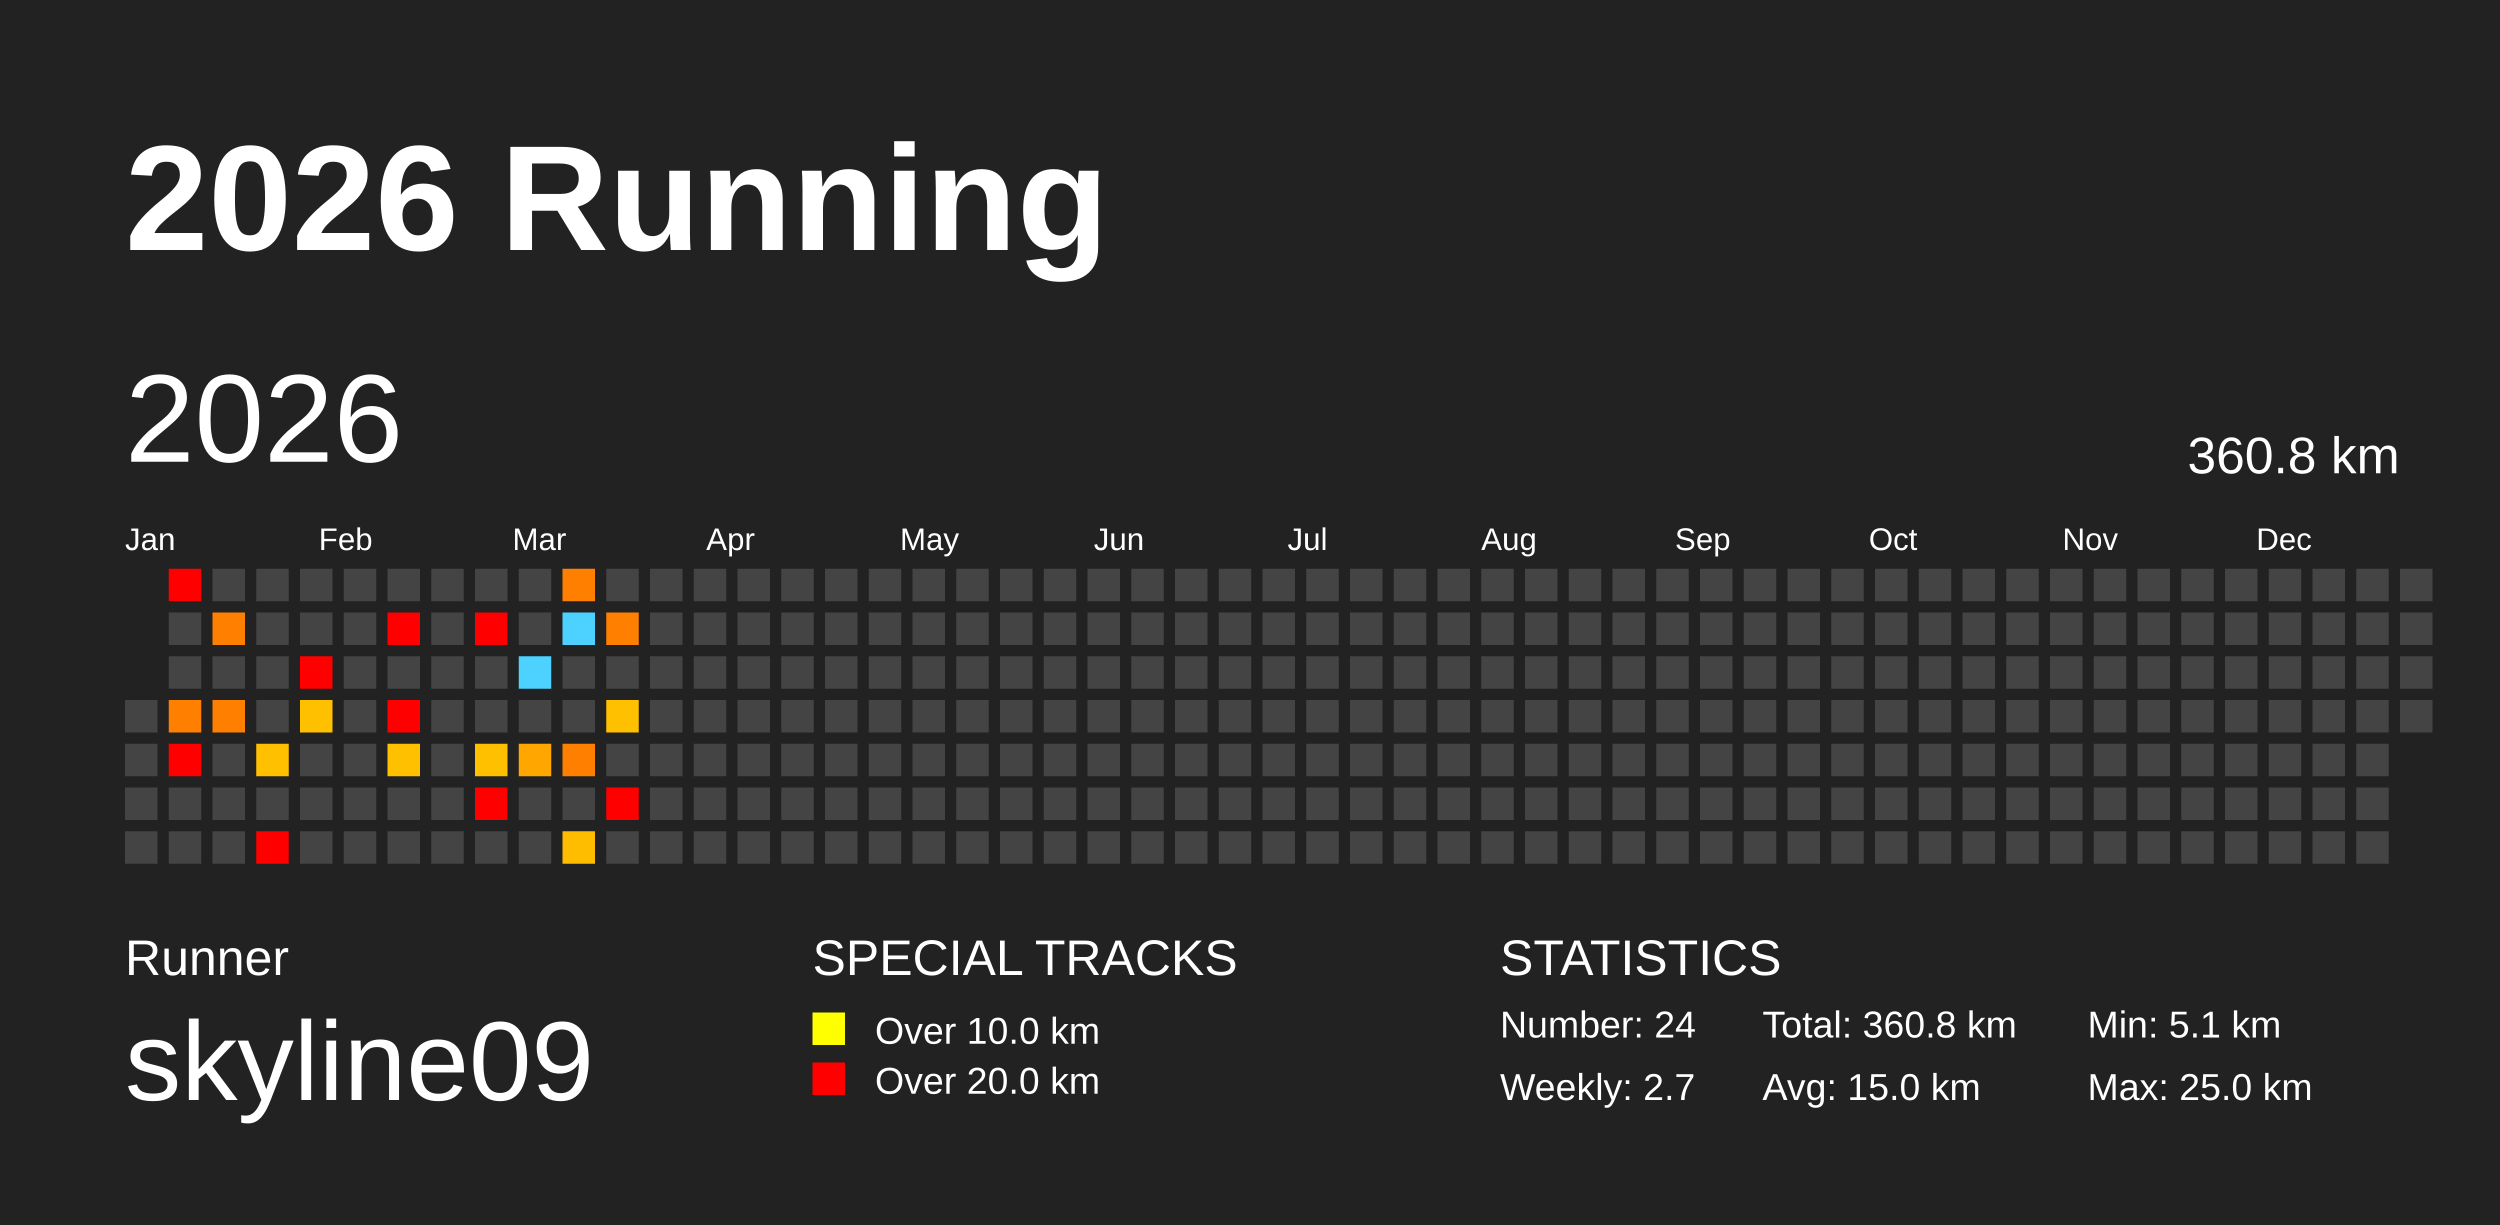
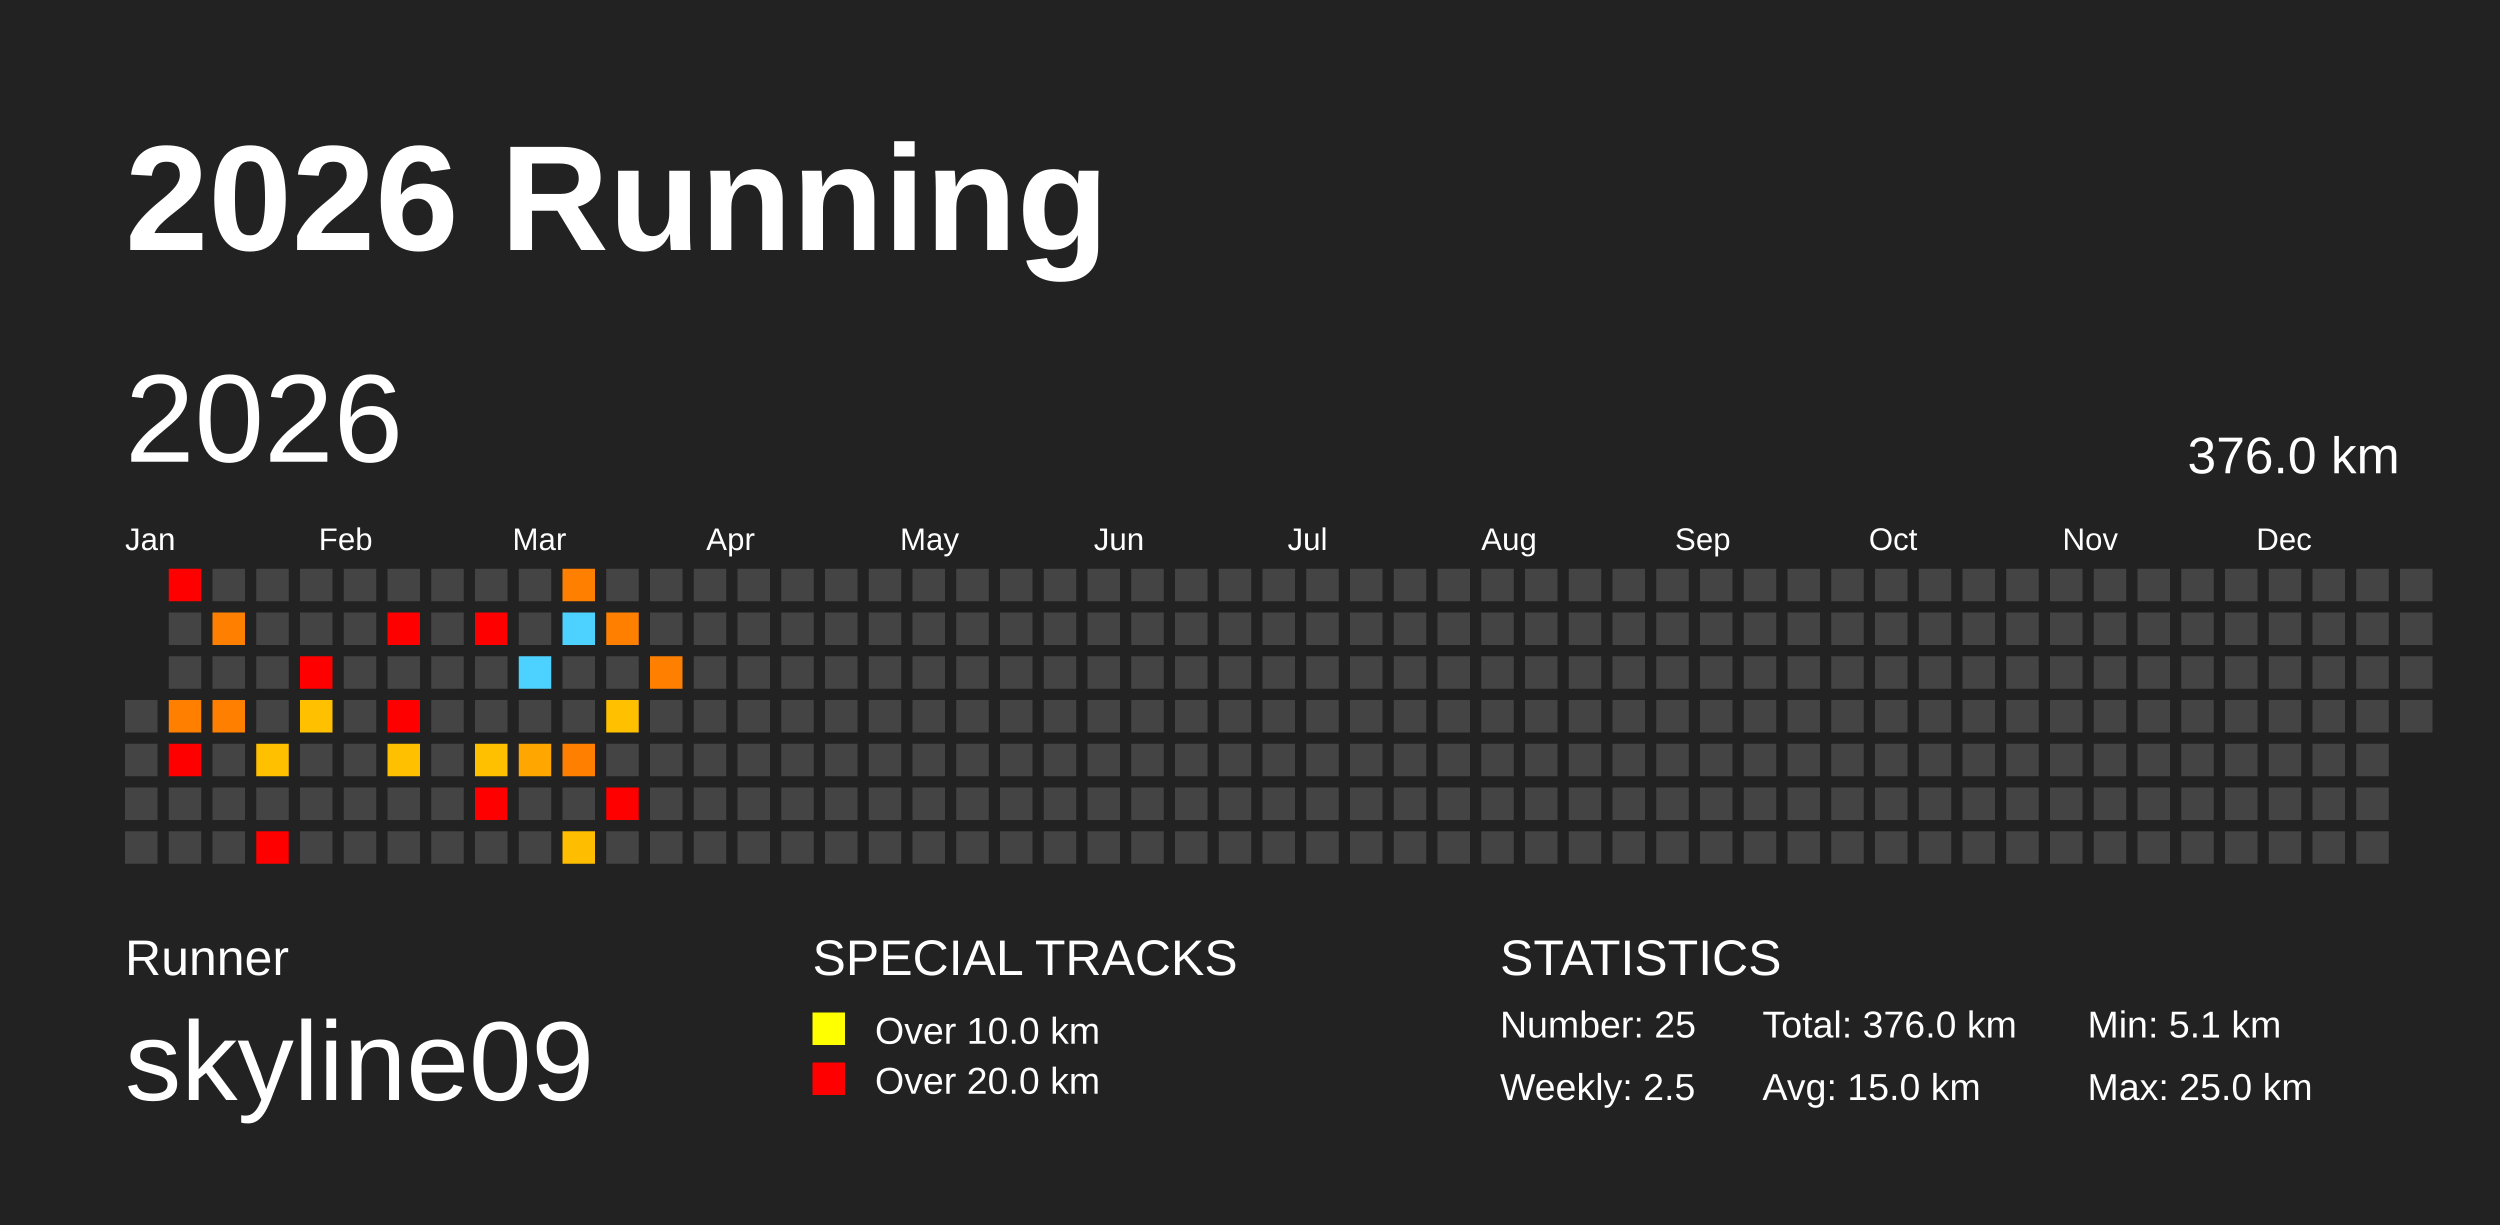
<svg xmlns="http://www.w3.org/2000/svg" baseProfile="full" height="98mm" version="1.1" viewBox="0,0,200,98" width="200mm">
  <defs />
  <rect fill="#222222" height="98" width="200" x="0" y="0" />
  <text fill="#FFFFFF" style="font-size:12px; font-family:Arial; font-weight:bold;" x="10" y="20">2026 Running</text>
  <text fill="#FFFFFF" style="font-size:4px; font-family:Arial" x="10" y="78">Runner</text>
  <text fill="#FFFFFF" style="font-size:9px; font-family:Arial" x="10" y="88">skyline09</text>
  <text fill="#FFFFFF" style="font-size:4px; font-family:Arial" x="65" y="78">SPECIAL TRACKS</text>
  <rect fill="yellow" height="2.6" width="2.6" x="65" y="81" />
  <text fill="#FFFFFF" style="font-size:3px; font-family:Arial" x="70" y="83.5">Over 10.0 km</text>
  <rect fill="red" height="2.6" width="2.6" x="65" y="85" />
  <text fill="#FFFFFF" style="font-size:3px; font-family:Arial" x="70" y="87.5">Over 20.0 km</text>
  <text fill="#FFFFFF" style="font-size:4px; font-family:Arial" x="120" y="78">STATISTICS</text>
-   <text fill="#FFFFFF" style="font-size:3px; font-family:Arial" x="120" y="83">Number: 24</text>
-   <text fill="#FFFFFF" style="font-size:3px; font-family:Arial" x="120" y="88">Weekly: 2.7</text>
-   <text fill="#FFFFFF" style="font-size:3px; font-family:Arial" x="141" y="83">Total: 360.8 km</text>
+   <text fill="#FFFFFF" style="font-size:3px; font-family:Arial" x="120" y="83">Number: 25</text>
+   <text fill="#FFFFFF" style="font-size:3px; font-family:Arial" x="120" y="88">Weekly: 2.5</text>
+   <text fill="#FFFFFF" style="font-size:3px; font-family:Arial" x="141" y="83">Total: 376.0 km</text>
  <text fill="#FFFFFF" style="font-size:3px; font-family:Arial" x="141" y="88">Avg: 15.0 km</text>
  <text fill="#FFFFFF" style="font-size:3px; font-family:Arial" x="167" y="83">Min: 5.1 km</text>
  <text fill="#FFFFFF" style="font-size:3px; font-family:Arial" x="167" y="88">Max: 25.0 km</text>
  <text dominant-baseline="hanging" fill="#FFFFFF" style="font-size:10.0px; font-family:Arial;" x="10" y="30">2026</text>
-   <text dominant-baseline="hanging" fill="#FFFFFF" style="font-size:4.125px; font-family:Arial;" x="175" y="35">360.8 km</text>
+   <text dominant-baseline="hanging" fill="#FFFFFF" style="font-size:4.125px; font-family:Arial;" x="175" y="35">376.0 km</text>
  <text fill="#FFFFFF" style="font-size:2.5px; font-family:Arial" x="10.0" y="44">Jan</text>
  <text fill="#FFFFFF" style="font-size:2.5px; font-family:Arial" x="25.5" y="44">Feb</text>
  <text fill="#FFFFFF" style="font-size:2.5px; font-family:Arial" x="41.0" y="44">Mar</text>
  <text fill="#FFFFFF" style="font-size:2.5px; font-family:Arial" x="56.5" y="44">Apr</text>
  <text fill="#FFFFFF" style="font-size:2.5px; font-family:Arial" x="72.0" y="44">May</text>
  <text fill="#FFFFFF" style="font-size:2.5px; font-family:Arial" x="87.5" y="44">Jun</text>
  <text fill="#FFFFFF" style="font-size:2.5px; font-family:Arial" x="103.0" y="44">Jul</text>
  <text fill="#FFFFFF" style="font-size:2.5px; font-family:Arial" x="118.5" y="44">Aug</text>
  <text fill="#FFFFFF" style="font-size:2.5px; font-family:Arial" x="134.0" y="44">Sep</text>
  <text fill="#FFFFFF" style="font-size:2.5px; font-family:Arial" x="149.5" y="44">Oct</text>
  <text fill="#FFFFFF" style="font-size:2.5px; font-family:Arial" x="165.0" y="44">Nov</text>
  <text fill="#FFFFFF" style="font-size:2.5px; font-family:Arial" x="180.5" y="44">Dec</text>
  <rect fill="#444444" height="2.6" width="2.6" x="10.0" y="56.0" />
  <rect fill="#444444" height="2.6" width="2.6" x="10.0" y="59.5" />
  <rect fill="#444444" height="2.6" width="2.6" x="10.0" y="63.0" />
  <rect fill="#444444" height="2.6" width="2.6" x="10.0" y="66.5" />
  <rect fill="red" height="2.6" width="2.6" x="13.5" y="45.5" />
  <rect fill="#444444" height="2.6" width="2.6" x="13.5" y="49.0" />
  <rect fill="#444444" height="2.6" width="2.6" x="13.5" y="52.5" />
  <rect fill="#ff8000" height="2.6" width="2.6" x="13.5" y="56.0" />
  <rect fill="red" height="2.6" width="2.6" x="13.5" y="59.5" />
  <rect fill="#444444" height="2.6" width="2.6" x="13.5" y="63.0" />
  <rect fill="#444444" height="2.6" width="2.6" x="13.5" y="66.5" />
  <rect fill="#444444" height="2.6" width="2.6" x="17.0" y="45.5" />
  <rect fill="#ff8000" height="2.6" width="2.6" x="17.0" y="49.0" />
  <rect fill="#444444" height="2.6" width="2.6" x="17.0" y="52.5" />
  <rect fill="#ff8000" height="2.6" width="2.6" x="17.0" y="56.0" />
  <rect fill="#444444" height="2.6" width="2.6" x="17.0" y="59.5" />
  <rect fill="#444444" height="2.6" width="2.6" x="17.0" y="63.0" />
  <rect fill="#444444" height="2.6" width="2.6" x="17.0" y="66.5" />
  <rect fill="#444444" height="2.6" width="2.6" x="20.5" y="45.5" />
  <rect fill="#444444" height="2.6" width="2.6" x="20.5" y="49.0" />
  <rect fill="#444444" height="2.6" width="2.6" x="20.5" y="52.5" />
  <rect fill="#444444" height="2.6" width="2.6" x="20.5" y="56.0" />
  <rect fill="#ffc000" height="2.6" width="2.6" x="20.5" y="59.5" />
  <rect fill="#444444" height="2.6" width="2.6" x="20.5" y="63.0" />
  <rect fill="red" height="2.6" width="2.6" x="20.5" y="66.5" />
  <rect fill="#444444" height="2.6" width="2.6" x="24.0" y="45.5" />
  <rect fill="#444444" height="2.6" width="2.6" x="24.0" y="49.0" />
  <rect fill="red" height="2.6" width="2.6" x="24.0" y="52.5" />
  <rect fill="#ffc000" height="2.6" width="2.6" x="24.0" y="56.0" />
  <rect fill="#444444" height="2.6" width="2.6" x="24.0" y="59.5" />
  <rect fill="#444444" height="2.6" width="2.6" x="24.0" y="63.0" />
  <rect fill="#444444" height="2.6" width="2.6" x="24.0" y="66.5" />
  <rect fill="#444444" height="2.6" width="2.6" x="27.5" y="45.5" />
  <rect fill="#444444" height="2.6" width="2.6" x="27.5" y="49.0" />
  <rect fill="#444444" height="2.6" width="2.6" x="27.5" y="52.5" />
  <rect fill="#444444" height="2.6" width="2.6" x="27.5" y="56.0" />
  <rect fill="#444444" height="2.6" width="2.6" x="27.5" y="59.5" />
  <rect fill="#444444" height="2.6" width="2.6" x="27.5" y="63.0" />
  <rect fill="#444444" height="2.6" width="2.6" x="27.5" y="66.5" />
  <rect fill="#444444" height="2.6" width="2.6" x="31.0" y="45.5" />
  <rect fill="red" height="2.6" width="2.6" x="31.0" y="49.0" />
  <rect fill="#444444" height="2.6" width="2.6" x="31.0" y="52.5" />
  <rect fill="red" height="2.6" width="2.6" x="31.0" y="56.0" />
  <rect fill="#ffc000" height="2.6" width="2.6" x="31.0" y="59.5" />
  <rect fill="#444444" height="2.6" width="2.6" x="31.0" y="63.0" />
  <rect fill="#444444" height="2.6" width="2.6" x="31.0" y="66.5" />
  <rect fill="#444444" height="2.6" width="2.6" x="34.5" y="45.5" />
  <rect fill="#444444" height="2.6" width="2.6" x="34.5" y="49.0" />
  <rect fill="#444444" height="2.6" width="2.6" x="34.5" y="52.5" />
  <rect fill="#444444" height="2.6" width="2.6" x="34.5" y="56.0" />
  <rect fill="#444444" height="2.6" width="2.6" x="34.5" y="59.5" />
  <rect fill="#444444" height="2.6" width="2.6" x="34.5" y="63.0" />
  <rect fill="#444444" height="2.6" width="2.6" x="34.5" y="66.5" />
  <rect fill="#444444" height="2.6" width="2.6" x="38.0" y="45.5" />
  <rect fill="red" height="2.6" width="2.6" x="38.0" y="49.0" />
  <rect fill="#444444" height="2.6" width="2.6" x="38.0" y="52.5" />
  <rect fill="#444444" height="2.6" width="2.6" x="38.0" y="56.0" />
  <rect fill="#ffc000" height="2.6" width="2.6" x="38.0" y="59.5" />
  <rect fill="red" height="2.6" width="2.6" x="38.0" y="63.0" />
  <rect fill="#444444" height="2.6" width="2.6" x="38.0" y="66.5" />
  <rect fill="#444444" height="2.6" width="2.6" x="41.5" y="45.5" />
  <rect fill="#444444" height="2.6" width="2.6" x="41.5" y="49.0" />
  <rect fill="#4dd2ff" height="2.6" width="2.6" x="41.5" y="52.5" />
  <rect fill="#444444" height="2.6" width="2.6" x="41.5" y="56.0" />
  <rect fill="#ffa600" height="2.6" width="2.6" x="41.5" y="59.5" />
  <rect fill="#444444" height="2.6" width="2.6" x="41.5" y="63.0" />
  <rect fill="#444444" height="2.6" width="2.6" x="41.5" y="66.5" />
  <rect fill="#ff7f00" height="2.6" width="2.6" x="45.0" y="45.5" />
  <rect fill="#4dd2ff" height="2.6" width="2.6" x="45.0" y="49.0" />
  <rect fill="#444444" height="2.6" width="2.6" x="45.0" y="52.5" />
  <rect fill="#444444" height="2.6" width="2.6" x="45.0" y="56.0" />
  <rect fill="#ff8000" height="2.6" width="2.6" x="45.0" y="59.5" />
  <rect fill="#444444" height="2.6" width="2.6" x="45.0" y="63.0" />
  <rect fill="#ffbd00" height="2.6" width="2.6" x="45.0" y="66.5" />
  <rect fill="#444444" height="2.6" width="2.6" x="48.5" y="45.5" />
  <rect fill="#ff8000" height="2.6" width="2.6" x="48.5" y="49.0" />
  <rect fill="#444444" height="2.6" width="2.6" x="48.5" y="52.5" />
  <rect fill="#ffc000" height="2.6" width="2.6" x="48.5" y="56.0" />
  <rect fill="#444444" height="2.6" width="2.6" x="48.5" y="59.5" />
  <rect fill="red" height="2.6" width="2.6" x="48.5" y="63.0" />
  <rect fill="#444444" height="2.6" width="2.6" x="48.5" y="66.5" />
  <rect fill="#444444" height="2.6" width="2.6" x="52.0" y="45.5" />
  <rect fill="#444444" height="2.6" width="2.6" x="52.0" y="49.0" />
-   <rect fill="#444444" height="2.6" width="2.6" x="52.0" y="52.5" />
+   <rect fill="#ff7f00" height="2.6" width="2.6" x="52.0" y="52.5" />
  <rect fill="#444444" height="2.6" width="2.6" x="52.0" y="56.0" />
  <rect fill="#444444" height="2.6" width="2.6" x="52.0" y="59.5" />
  <rect fill="#444444" height="2.6" width="2.6" x="52.0" y="63.0" />
  <rect fill="#444444" height="2.6" width="2.6" x="52.0" y="66.5" />
  <rect fill="#444444" height="2.6" width="2.6" x="55.5" y="45.5" />
  <rect fill="#444444" height="2.6" width="2.6" x="55.5" y="49.0" />
  <rect fill="#444444" height="2.6" width="2.6" x="55.5" y="52.5" />
  <rect fill="#444444" height="2.6" width="2.6" x="55.5" y="56.0" />
  <rect fill="#444444" height="2.6" width="2.6" x="55.5" y="59.5" />
  <rect fill="#444444" height="2.6" width="2.6" x="55.5" y="63.0" />
  <rect fill="#444444" height="2.6" width="2.6" x="55.5" y="66.5" />
  <rect fill="#444444" height="2.6" width="2.6" x="59.0" y="45.5" />
  <rect fill="#444444" height="2.6" width="2.6" x="59.0" y="49.0" />
  <rect fill="#444444" height="2.6" width="2.6" x="59.0" y="52.5" />
  <rect fill="#444444" height="2.6" width="2.6" x="59.0" y="56.0" />
  <rect fill="#444444" height="2.6" width="2.6" x="59.0" y="59.5" />
  <rect fill="#444444" height="2.6" width="2.6" x="59.0" y="63.0" />
  <rect fill="#444444" height="2.6" width="2.6" x="59.0" y="66.5" />
  <rect fill="#444444" height="2.6" width="2.6" x="62.5" y="45.5" />
  <rect fill="#444444" height="2.6" width="2.6" x="62.5" y="49.0" />
  <rect fill="#444444" height="2.6" width="2.6" x="62.5" y="52.5" />
  <rect fill="#444444" height="2.6" width="2.6" x="62.5" y="56.0" />
  <rect fill="#444444" height="2.6" width="2.6" x="62.5" y="59.5" />
  <rect fill="#444444" height="2.6" width="2.6" x="62.5" y="63.0" />
  <rect fill="#444444" height="2.6" width="2.6" x="62.5" y="66.5" />
  <rect fill="#444444" height="2.6" width="2.6" x="66.0" y="45.5" />
  <rect fill="#444444" height="2.6" width="2.6" x="66.0" y="49.0" />
  <rect fill="#444444" height="2.6" width="2.6" x="66.0" y="52.5" />
  <rect fill="#444444" height="2.6" width="2.6" x="66.0" y="56.0" />
  <rect fill="#444444" height="2.6" width="2.6" x="66.0" y="59.5" />
  <rect fill="#444444" height="2.6" width="2.6" x="66.0" y="63.0" />
  <rect fill="#444444" height="2.6" width="2.6" x="66.0" y="66.5" />
  <rect fill="#444444" height="2.6" width="2.6" x="69.5" y="45.5" />
  <rect fill="#444444" height="2.6" width="2.6" x="69.5" y="49.0" />
  <rect fill="#444444" height="2.6" width="2.6" x="69.5" y="52.5" />
  <rect fill="#444444" height="2.6" width="2.6" x="69.5" y="56.0" />
  <rect fill="#444444" height="2.6" width="2.6" x="69.5" y="59.5" />
  <rect fill="#444444" height="2.6" width="2.6" x="69.5" y="63.0" />
  <rect fill="#444444" height="2.6" width="2.6" x="69.5" y="66.5" />
  <rect fill="#444444" height="2.6" width="2.6" x="73.0" y="45.5" />
  <rect fill="#444444" height="2.6" width="2.6" x="73.0" y="49.0" />
  <rect fill="#444444" height="2.6" width="2.6" x="73.0" y="52.5" />
  <rect fill="#444444" height="2.6" width="2.6" x="73.0" y="56.0" />
  <rect fill="#444444" height="2.6" width="2.6" x="73.0" y="59.5" />
  <rect fill="#444444" height="2.6" width="2.6" x="73.0" y="63.0" />
  <rect fill="#444444" height="2.6" width="2.6" x="73.0" y="66.5" />
  <rect fill="#444444" height="2.6" width="2.6" x="76.5" y="45.5" />
  <rect fill="#444444" height="2.6" width="2.6" x="76.5" y="49.0" />
  <rect fill="#444444" height="2.6" width="2.6" x="76.5" y="52.5" />
  <rect fill="#444444" height="2.6" width="2.6" x="76.5" y="56.0" />
  <rect fill="#444444" height="2.6" width="2.6" x="76.5" y="59.5" />
  <rect fill="#444444" height="2.6" width="2.6" x="76.5" y="63.0" />
  <rect fill="#444444" height="2.6" width="2.6" x="76.5" y="66.5" />
  <rect fill="#444444" height="2.6" width="2.6" x="80.0" y="45.5" />
  <rect fill="#444444" height="2.6" width="2.6" x="80.0" y="49.0" />
  <rect fill="#444444" height="2.6" width="2.6" x="80.0" y="52.5" />
  <rect fill="#444444" height="2.6" width="2.6" x="80.0" y="56.0" />
  <rect fill="#444444" height="2.6" width="2.6" x="80.0" y="59.5" />
  <rect fill="#444444" height="2.6" width="2.6" x="80.0" y="63.0" />
  <rect fill="#444444" height="2.6" width="2.6" x="80.0" y="66.5" />
  <rect fill="#444444" height="2.6" width="2.6" x="83.5" y="45.5" />
  <rect fill="#444444" height="2.6" width="2.6" x="83.5" y="49.0" />
  <rect fill="#444444" height="2.6" width="2.6" x="83.5" y="52.5" />
  <rect fill="#444444" height="2.6" width="2.6" x="83.5" y="56.0" />
  <rect fill="#444444" height="2.6" width="2.6" x="83.5" y="59.5" />
  <rect fill="#444444" height="2.6" width="2.6" x="83.5" y="63.0" />
  <rect fill="#444444" height="2.6" width="2.6" x="83.5" y="66.5" />
  <rect fill="#444444" height="2.6" width="2.6" x="87.0" y="45.5" />
  <rect fill="#444444" height="2.6" width="2.6" x="87.0" y="49.0" />
  <rect fill="#444444" height="2.6" width="2.6" x="87.0" y="52.5" />
  <rect fill="#444444" height="2.6" width="2.6" x="87.0" y="56.0" />
  <rect fill="#444444" height="2.6" width="2.6" x="87.0" y="59.5" />
  <rect fill="#444444" height="2.6" width="2.6" x="87.0" y="63.0" />
  <rect fill="#444444" height="2.6" width="2.6" x="87.0" y="66.5" />
  <rect fill="#444444" height="2.6" width="2.6" x="90.5" y="45.5" />
  <rect fill="#444444" height="2.6" width="2.6" x="90.5" y="49.0" />
  <rect fill="#444444" height="2.6" width="2.6" x="90.5" y="52.5" />
  <rect fill="#444444" height="2.6" width="2.6" x="90.5" y="56.0" />
  <rect fill="#444444" height="2.6" width="2.6" x="90.5" y="59.5" />
  <rect fill="#444444" height="2.6" width="2.6" x="90.5" y="63.0" />
  <rect fill="#444444" height="2.6" width="2.6" x="90.5" y="66.5" />
  <rect fill="#444444" height="2.6" width="2.6" x="94.0" y="45.5" />
  <rect fill="#444444" height="2.6" width="2.6" x="94.0" y="49.0" />
  <rect fill="#444444" height="2.6" width="2.6" x="94.0" y="52.5" />
  <rect fill="#444444" height="2.6" width="2.6" x="94.0" y="56.0" />
  <rect fill="#444444" height="2.6" width="2.6" x="94.0" y="59.5" />
  <rect fill="#444444" height="2.6" width="2.6" x="94.0" y="63.0" />
  <rect fill="#444444" height="2.6" width="2.6" x="94.0" y="66.5" />
  <rect fill="#444444" height="2.6" width="2.6" x="97.5" y="45.5" />
  <rect fill="#444444" height="2.6" width="2.6" x="97.5" y="49.0" />
  <rect fill="#444444" height="2.6" width="2.6" x="97.5" y="52.5" />
  <rect fill="#444444" height="2.6" width="2.6" x="97.5" y="56.0" />
  <rect fill="#444444" height="2.6" width="2.6" x="97.5" y="59.5" />
  <rect fill="#444444" height="2.6" width="2.6" x="97.5" y="63.0" />
  <rect fill="#444444" height="2.6" width="2.6" x="97.5" y="66.5" />
  <rect fill="#444444" height="2.6" width="2.6" x="101.0" y="45.5" />
  <rect fill="#444444" height="2.6" width="2.6" x="101.0" y="49.0" />
  <rect fill="#444444" height="2.6" width="2.6" x="101.0" y="52.5" />
  <rect fill="#444444" height="2.6" width="2.6" x="101.0" y="56.0" />
  <rect fill="#444444" height="2.6" width="2.6" x="101.0" y="59.5" />
  <rect fill="#444444" height="2.6" width="2.6" x="101.0" y="63.0" />
  <rect fill="#444444" height="2.6" width="2.6" x="101.0" y="66.5" />
  <rect fill="#444444" height="2.6" width="2.6" x="104.5" y="45.5" />
  <rect fill="#444444" height="2.6" width="2.6" x="104.5" y="49.0" />
  <rect fill="#444444" height="2.6" width="2.6" x="104.5" y="52.5" />
  <rect fill="#444444" height="2.6" width="2.6" x="104.5" y="56.0" />
  <rect fill="#444444" height="2.6" width="2.6" x="104.5" y="59.5" />
  <rect fill="#444444" height="2.6" width="2.6" x="104.5" y="63.0" />
  <rect fill="#444444" height="2.6" width="2.6" x="104.5" y="66.5" />
  <rect fill="#444444" height="2.6" width="2.6" x="108.0" y="45.5" />
  <rect fill="#444444" height="2.6" width="2.6" x="108.0" y="49.0" />
  <rect fill="#444444" height="2.6" width="2.6" x="108.0" y="52.5" />
  <rect fill="#444444" height="2.6" width="2.6" x="108.0" y="56.0" />
  <rect fill="#444444" height="2.6" width="2.6" x="108.0" y="59.5" />
  <rect fill="#444444" height="2.6" width="2.6" x="108.0" y="63.0" />
  <rect fill="#444444" height="2.6" width="2.6" x="108.0" y="66.5" />
  <rect fill="#444444" height="2.6" width="2.6" x="111.5" y="45.5" />
  <rect fill="#444444" height="2.6" width="2.6" x="111.5" y="49.0" />
  <rect fill="#444444" height="2.6" width="2.6" x="111.5" y="52.5" />
  <rect fill="#444444" height="2.6" width="2.6" x="111.5" y="56.0" />
  <rect fill="#444444" height="2.6" width="2.6" x="111.5" y="59.5" />
  <rect fill="#444444" height="2.6" width="2.6" x="111.5" y="63.0" />
  <rect fill="#444444" height="2.6" width="2.6" x="111.5" y="66.5" />
  <rect fill="#444444" height="2.6" width="2.6" x="115.0" y="45.5" />
  <rect fill="#444444" height="2.6" width="2.6" x="115.0" y="49.0" />
  <rect fill="#444444" height="2.6" width="2.6" x="115.0" y="52.5" />
  <rect fill="#444444" height="2.6" width="2.6" x="115.0" y="56.0" />
  <rect fill="#444444" height="2.6" width="2.6" x="115.0" y="59.5" />
  <rect fill="#444444" height="2.6" width="2.6" x="115.0" y="63.0" />
  <rect fill="#444444" height="2.6" width="2.6" x="115.0" y="66.5" />
  <rect fill="#444444" height="2.6" width="2.6" x="118.5" y="45.5" />
  <rect fill="#444444" height="2.6" width="2.6" x="118.5" y="49.0" />
  <rect fill="#444444" height="2.6" width="2.6" x="118.5" y="52.5" />
  <rect fill="#444444" height="2.6" width="2.6" x="118.5" y="56.0" />
  <rect fill="#444444" height="2.6" width="2.6" x="118.5" y="59.5" />
  <rect fill="#444444" height="2.6" width="2.6" x="118.5" y="63.0" />
  <rect fill="#444444" height="2.6" width="2.6" x="118.5" y="66.5" />
  <rect fill="#444444" height="2.6" width="2.6" x="122.0" y="45.5" />
  <rect fill="#444444" height="2.6" width="2.6" x="122.0" y="49.0" />
  <rect fill="#444444" height="2.6" width="2.6" x="122.0" y="52.5" />
  <rect fill="#444444" height="2.6" width="2.6" x="122.0" y="56.0" />
  <rect fill="#444444" height="2.6" width="2.6" x="122.0" y="59.5" />
  <rect fill="#444444" height="2.6" width="2.6" x="122.0" y="63.0" />
  <rect fill="#444444" height="2.6" width="2.6" x="122.0" y="66.5" />
  <rect fill="#444444" height="2.6" width="2.6" x="125.5" y="45.5" />
  <rect fill="#444444" height="2.6" width="2.6" x="125.5" y="49.0" />
  <rect fill="#444444" height="2.6" width="2.6" x="125.5" y="52.5" />
  <rect fill="#444444" height="2.6" width="2.6" x="125.5" y="56.0" />
  <rect fill="#444444" height="2.6" width="2.6" x="125.5" y="59.5" />
  <rect fill="#444444" height="2.6" width="2.6" x="125.5" y="63.0" />
  <rect fill="#444444" height="2.6" width="2.6" x="125.5" y="66.5" />
  <rect fill="#444444" height="2.6" width="2.6" x="129.0" y="45.5" />
  <rect fill="#444444" height="2.6" width="2.6" x="129.0" y="49.0" />
  <rect fill="#444444" height="2.6" width="2.6" x="129.0" y="52.5" />
  <rect fill="#444444" height="2.6" width="2.6" x="129.0" y="56.0" />
  <rect fill="#444444" height="2.6" width="2.6" x="129.0" y="59.5" />
  <rect fill="#444444" height="2.6" width="2.6" x="129.0" y="63.0" />
  <rect fill="#444444" height="2.6" width="2.6" x="129.0" y="66.5" />
  <rect fill="#444444" height="2.6" width="2.6" x="132.5" y="45.5" />
  <rect fill="#444444" height="2.6" width="2.6" x="132.5" y="49.0" />
  <rect fill="#444444" height="2.6" width="2.6" x="132.5" y="52.5" />
  <rect fill="#444444" height="2.6" width="2.6" x="132.5" y="56.0" />
  <rect fill="#444444" height="2.6" width="2.6" x="132.5" y="59.5" />
  <rect fill="#444444" height="2.6" width="2.6" x="132.5" y="63.0" />
  <rect fill="#444444" height="2.6" width="2.6" x="132.5" y="66.5" />
  <rect fill="#444444" height="2.6" width="2.6" x="136.0" y="45.5" />
  <rect fill="#444444" height="2.6" width="2.6" x="136.0" y="49.0" />
  <rect fill="#444444" height="2.6" width="2.6" x="136.0" y="52.5" />
  <rect fill="#444444" height="2.6" width="2.6" x="136.0" y="56.0" />
  <rect fill="#444444" height="2.6" width="2.6" x="136.0" y="59.5" />
  <rect fill="#444444" height="2.6" width="2.6" x="136.0" y="63.0" />
  <rect fill="#444444" height="2.6" width="2.6" x="136.0" y="66.5" />
  <rect fill="#444444" height="2.6" width="2.6" x="139.5" y="45.5" />
  <rect fill="#444444" height="2.6" width="2.6" x="139.5" y="49.0" />
  <rect fill="#444444" height="2.6" width="2.6" x="139.5" y="52.5" />
  <rect fill="#444444" height="2.6" width="2.6" x="139.5" y="56.0" />
  <rect fill="#444444" height="2.6" width="2.6" x="139.5" y="59.5" />
  <rect fill="#444444" height="2.6" width="2.6" x="139.5" y="63.0" />
  <rect fill="#444444" height="2.6" width="2.6" x="139.5" y="66.5" />
  <rect fill="#444444" height="2.6" width="2.6" x="143.0" y="45.5" />
  <rect fill="#444444" height="2.6" width="2.6" x="143.0" y="49.0" />
  <rect fill="#444444" height="2.6" width="2.6" x="143.0" y="52.5" />
  <rect fill="#444444" height="2.6" width="2.6" x="143.0" y="56.0" />
  <rect fill="#444444" height="2.6" width="2.6" x="143.0" y="59.5" />
  <rect fill="#444444" height="2.6" width="2.6" x="143.0" y="63.0" />
  <rect fill="#444444" height="2.6" width="2.6" x="143.0" y="66.5" />
  <rect fill="#444444" height="2.6" width="2.6" x="146.5" y="45.5" />
  <rect fill="#444444" height="2.6" width="2.6" x="146.5" y="49.0" />
  <rect fill="#444444" height="2.6" width="2.6" x="146.5" y="52.5" />
  <rect fill="#444444" height="2.6" width="2.6" x="146.5" y="56.0" />
  <rect fill="#444444" height="2.6" width="2.6" x="146.5" y="59.5" />
  <rect fill="#444444" height="2.6" width="2.6" x="146.5" y="63.0" />
  <rect fill="#444444" height="2.6" width="2.6" x="146.5" y="66.5" />
  <rect fill="#444444" height="2.6" width="2.6" x="150.0" y="45.5" />
  <rect fill="#444444" height="2.6" width="2.6" x="150.0" y="49.0" />
  <rect fill="#444444" height="2.6" width="2.6" x="150.0" y="52.5" />
  <rect fill="#444444" height="2.6" width="2.6" x="150.0" y="56.0" />
  <rect fill="#444444" height="2.6" width="2.6" x="150.0" y="59.5" />
  <rect fill="#444444" height="2.6" width="2.6" x="150.0" y="63.0" />
  <rect fill="#444444" height="2.6" width="2.6" x="150.0" y="66.5" />
  <rect fill="#444444" height="2.6" width="2.6" x="153.5" y="45.5" />
  <rect fill="#444444" height="2.6" width="2.6" x="153.5" y="49.0" />
  <rect fill="#444444" height="2.6" width="2.6" x="153.5" y="52.5" />
  <rect fill="#444444" height="2.6" width="2.6" x="153.5" y="56.0" />
  <rect fill="#444444" height="2.6" width="2.6" x="153.5" y="59.5" />
  <rect fill="#444444" height="2.6" width="2.6" x="153.5" y="63.0" />
  <rect fill="#444444" height="2.6" width="2.6" x="153.5" y="66.5" />
  <rect fill="#444444" height="2.6" width="2.6" x="157.0" y="45.5" />
  <rect fill="#444444" height="2.6" width="2.6" x="157.0" y="49.0" />
  <rect fill="#444444" height="2.6" width="2.6" x="157.0" y="52.5" />
  <rect fill="#444444" height="2.6" width="2.6" x="157.0" y="56.0" />
  <rect fill="#444444" height="2.6" width="2.6" x="157.0" y="59.5" />
  <rect fill="#444444" height="2.6" width="2.6" x="157.0" y="63.0" />
  <rect fill="#444444" height="2.6" width="2.6" x="157.0" y="66.5" />
  <rect fill="#444444" height="2.6" width="2.6" x="160.5" y="45.5" />
  <rect fill="#444444" height="2.6" width="2.6" x="160.5" y="49.0" />
  <rect fill="#444444" height="2.6" width="2.6" x="160.5" y="52.5" />
  <rect fill="#444444" height="2.6" width="2.6" x="160.5" y="56.0" />
  <rect fill="#444444" height="2.6" width="2.6" x="160.5" y="59.5" />
  <rect fill="#444444" height="2.6" width="2.6" x="160.5" y="63.0" />
  <rect fill="#444444" height="2.6" width="2.6" x="160.5" y="66.5" />
  <rect fill="#444444" height="2.6" width="2.6" x="164.0" y="45.5" />
  <rect fill="#444444" height="2.6" width="2.6" x="164.0" y="49.0" />
  <rect fill="#444444" height="2.6" width="2.6" x="164.0" y="52.5" />
  <rect fill="#444444" height="2.6" width="2.6" x="164.0" y="56.0" />
  <rect fill="#444444" height="2.6" width="2.6" x="164.0" y="59.5" />
  <rect fill="#444444" height="2.6" width="2.6" x="164.0" y="63.0" />
  <rect fill="#444444" height="2.6" width="2.6" x="164.0" y="66.5" />
  <rect fill="#444444" height="2.6" width="2.6" x="167.5" y="45.5" />
  <rect fill="#444444" height="2.6" width="2.6" x="167.5" y="49.0" />
  <rect fill="#444444" height="2.6" width="2.6" x="167.5" y="52.5" />
  <rect fill="#444444" height="2.6" width="2.6" x="167.5" y="56.0" />
  <rect fill="#444444" height="2.6" width="2.6" x="167.5" y="59.5" />
  <rect fill="#444444" height="2.6" width="2.6" x="167.5" y="63.0" />
  <rect fill="#444444" height="2.6" width="2.6" x="167.5" y="66.5" />
  <rect fill="#444444" height="2.6" width="2.6" x="171.0" y="45.5" />
  <rect fill="#444444" height="2.6" width="2.6" x="171.0" y="49.0" />
  <rect fill="#444444" height="2.6" width="2.6" x="171.0" y="52.5" />
  <rect fill="#444444" height="2.6" width="2.6" x="171.0" y="56.0" />
  <rect fill="#444444" height="2.6" width="2.6" x="171.0" y="59.5" />
  <rect fill="#444444" height="2.6" width="2.6" x="171.0" y="63.0" />
  <rect fill="#444444" height="2.6" width="2.6" x="171.0" y="66.5" />
  <rect fill="#444444" height="2.6" width="2.6" x="174.5" y="45.5" />
  <rect fill="#444444" height="2.6" width="2.6" x="174.5" y="49.0" />
  <rect fill="#444444" height="2.6" width="2.6" x="174.5" y="52.5" />
  <rect fill="#444444" height="2.6" width="2.6" x="174.5" y="56.0" />
  <rect fill="#444444" height="2.6" width="2.6" x="174.5" y="59.5" />
  <rect fill="#444444" height="2.6" width="2.6" x="174.5" y="63.0" />
  <rect fill="#444444" height="2.6" width="2.6" x="174.5" y="66.5" />
  <rect fill="#444444" height="2.6" width="2.6" x="178.0" y="45.5" />
  <rect fill="#444444" height="2.6" width="2.6" x="178.0" y="49.0" />
  <rect fill="#444444" height="2.6" width="2.6" x="178.0" y="52.5" />
  <rect fill="#444444" height="2.6" width="2.6" x="178.0" y="56.0" />
  <rect fill="#444444" height="2.6" width="2.6" x="178.0" y="59.5" />
  <rect fill="#444444" height="2.6" width="2.6" x="178.0" y="63.0" />
  <rect fill="#444444" height="2.6" width="2.6" x="178.0" y="66.5" />
  <rect fill="#444444" height="2.6" width="2.6" x="181.5" y="45.5" />
  <rect fill="#444444" height="2.6" width="2.6" x="181.5" y="49.0" />
  <rect fill="#444444" height="2.6" width="2.6" x="181.5" y="52.5" />
  <rect fill="#444444" height="2.6" width="2.6" x="181.5" y="56.0" />
  <rect fill="#444444" height="2.6" width="2.6" x="181.5" y="59.5" />
  <rect fill="#444444" height="2.6" width="2.6" x="181.5" y="63.0" />
  <rect fill="#444444" height="2.6" width="2.6" x="181.5" y="66.5" />
  <rect fill="#444444" height="2.6" width="2.6" x="185.0" y="45.5" />
  <rect fill="#444444" height="2.6" width="2.6" x="185.0" y="49.0" />
  <rect fill="#444444" height="2.6" width="2.6" x="185.0" y="52.5" />
  <rect fill="#444444" height="2.6" width="2.6" x="185.0" y="56.0" />
  <rect fill="#444444" height="2.6" width="2.6" x="185.0" y="59.5" />
  <rect fill="#444444" height="2.6" width="2.6" x="185.0" y="63.0" />
  <rect fill="#444444" height="2.6" width="2.6" x="185.0" y="66.5" />
  <rect fill="#444444" height="2.6" width="2.6" x="188.5" y="45.5" />
  <rect fill="#444444" height="2.6" width="2.6" x="188.5" y="49.0" />
  <rect fill="#444444" height="2.6" width="2.6" x="188.5" y="52.5" />
  <rect fill="#444444" height="2.6" width="2.6" x="188.5" y="56.0" />
  <rect fill="#444444" height="2.6" width="2.6" x="188.5" y="59.5" />
  <rect fill="#444444" height="2.6" width="2.6" x="188.5" y="63.0" />
  <rect fill="#444444" height="2.6" width="2.6" x="188.5" y="66.5" />
  <rect fill="#444444" height="2.6" width="2.6" x="192.0" y="45.5" />
  <rect fill="#444444" height="2.6" width="2.6" x="192.0" y="49.0" />
  <rect fill="#444444" height="2.6" width="2.6" x="192.0" y="52.5" />
  <rect fill="#444444" height="2.6" width="2.6" x="192.0" y="56.0" />
</svg>
